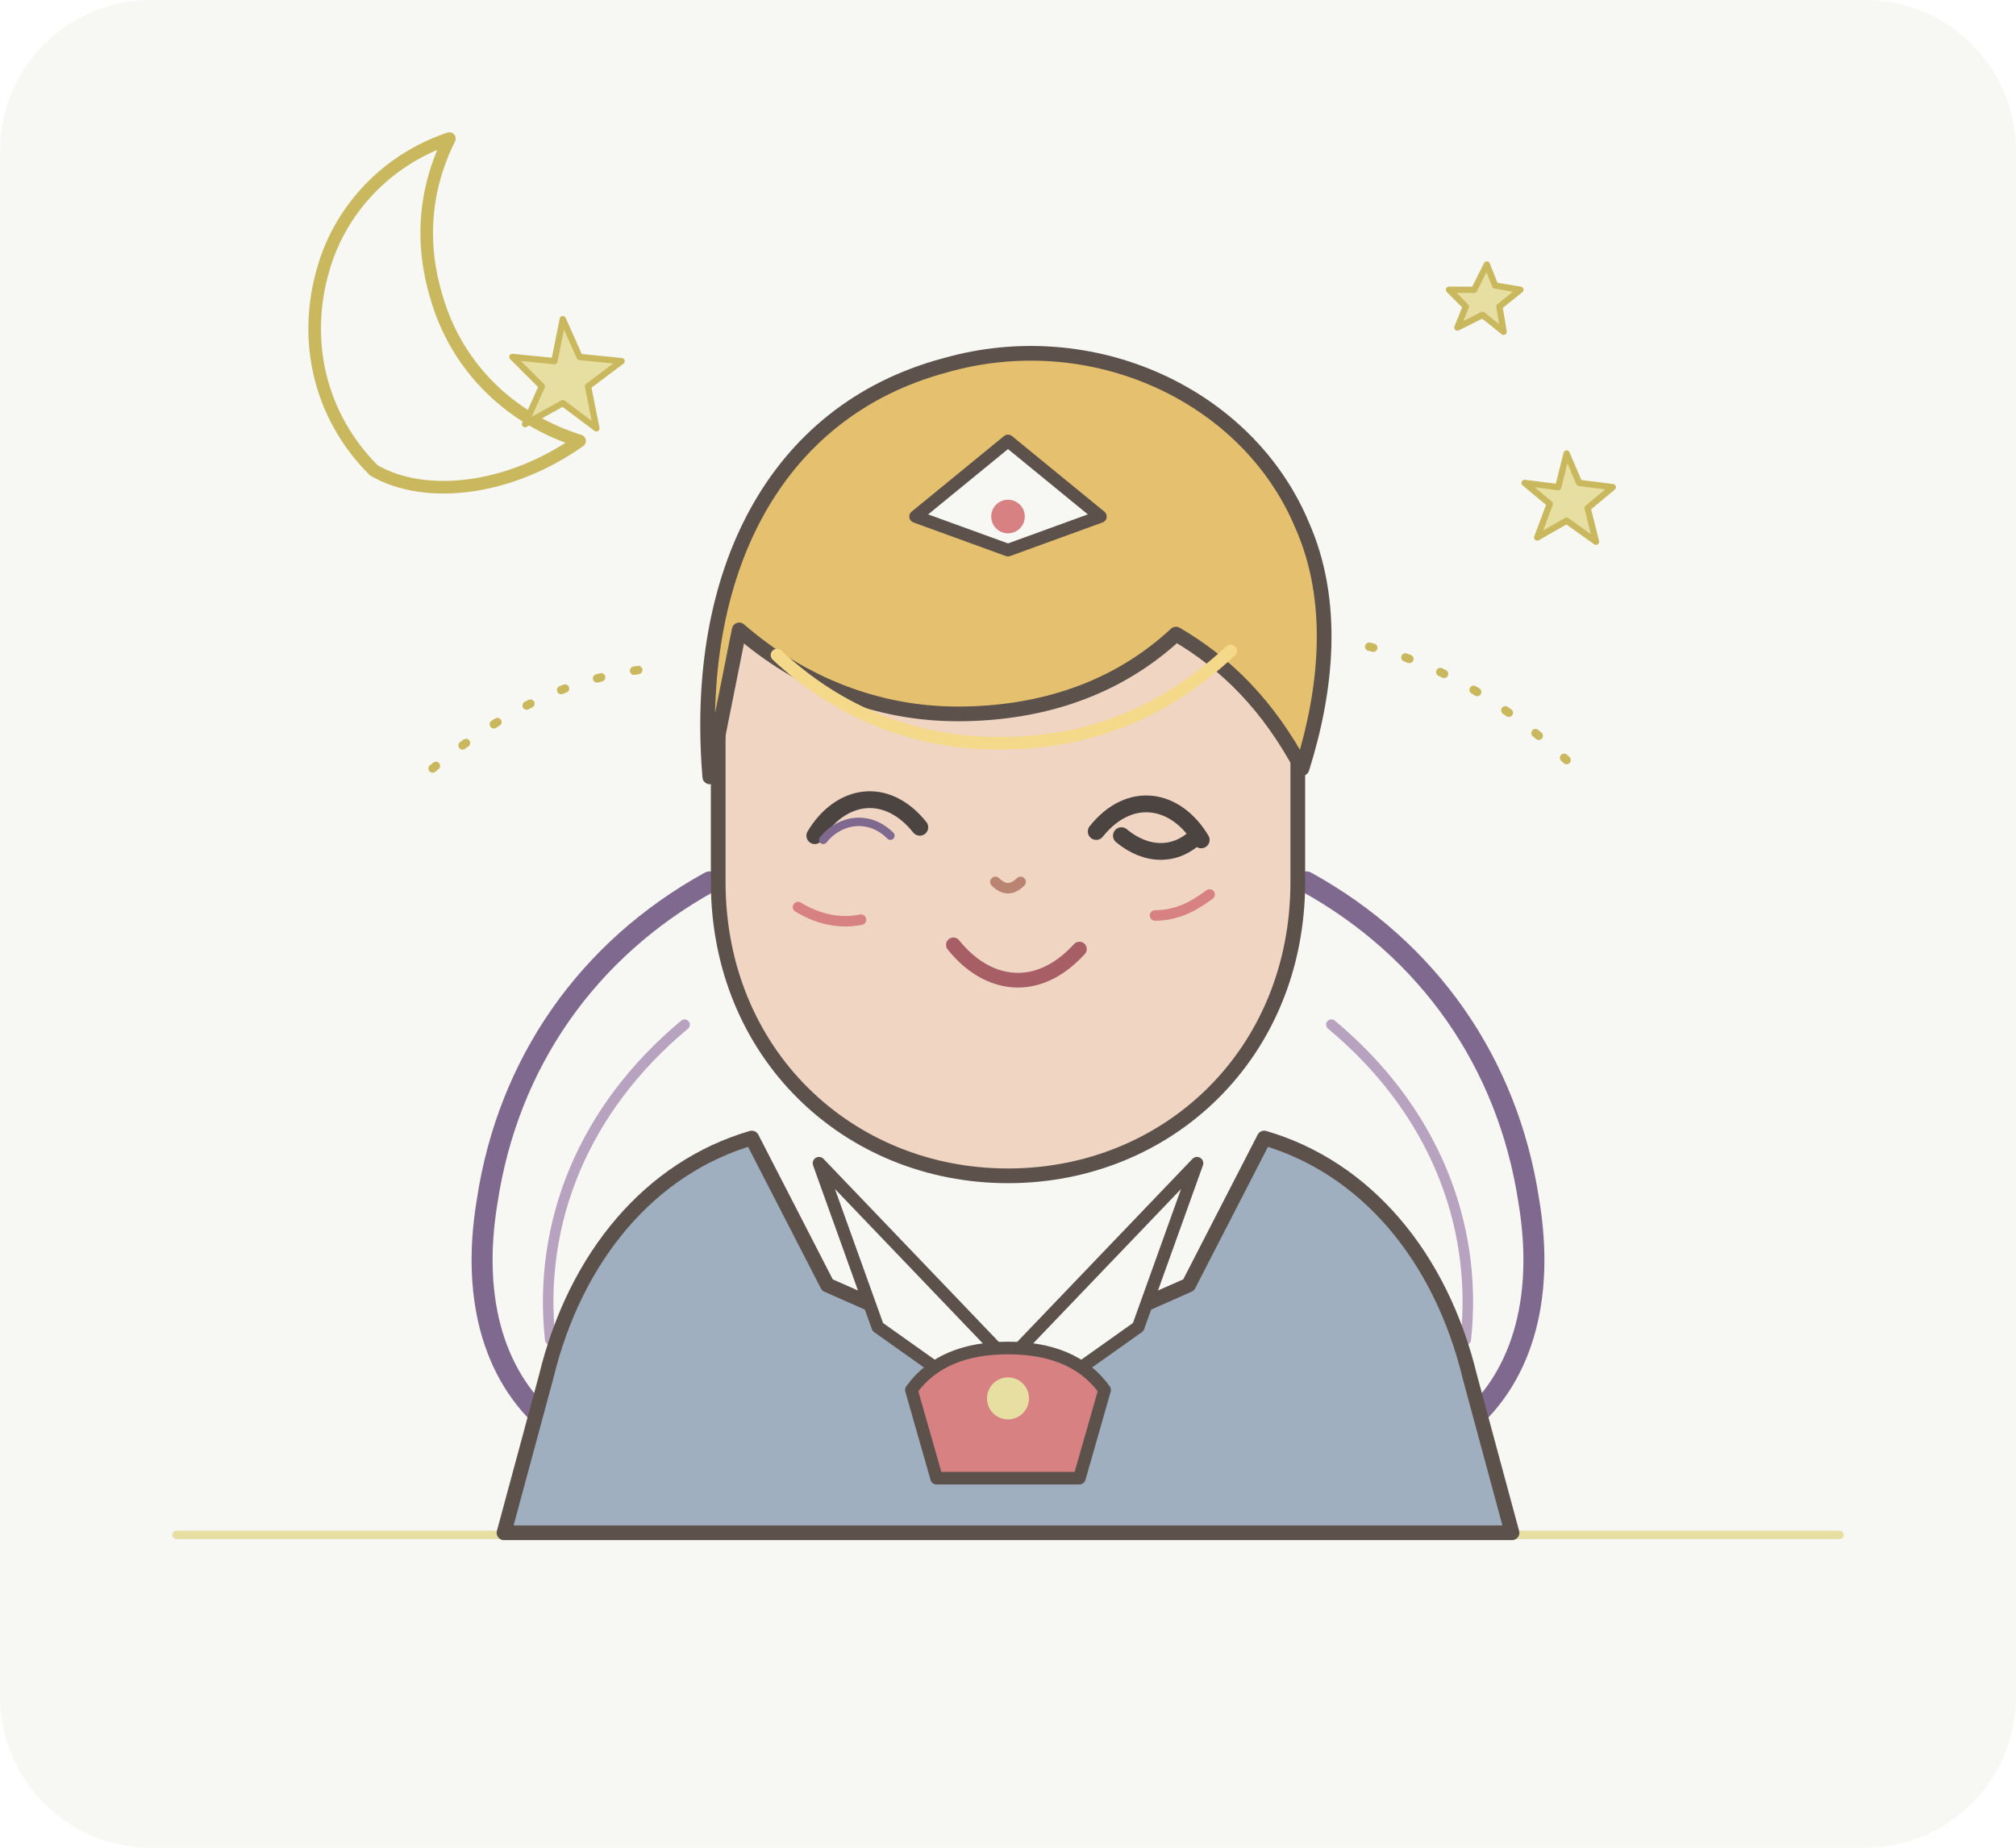
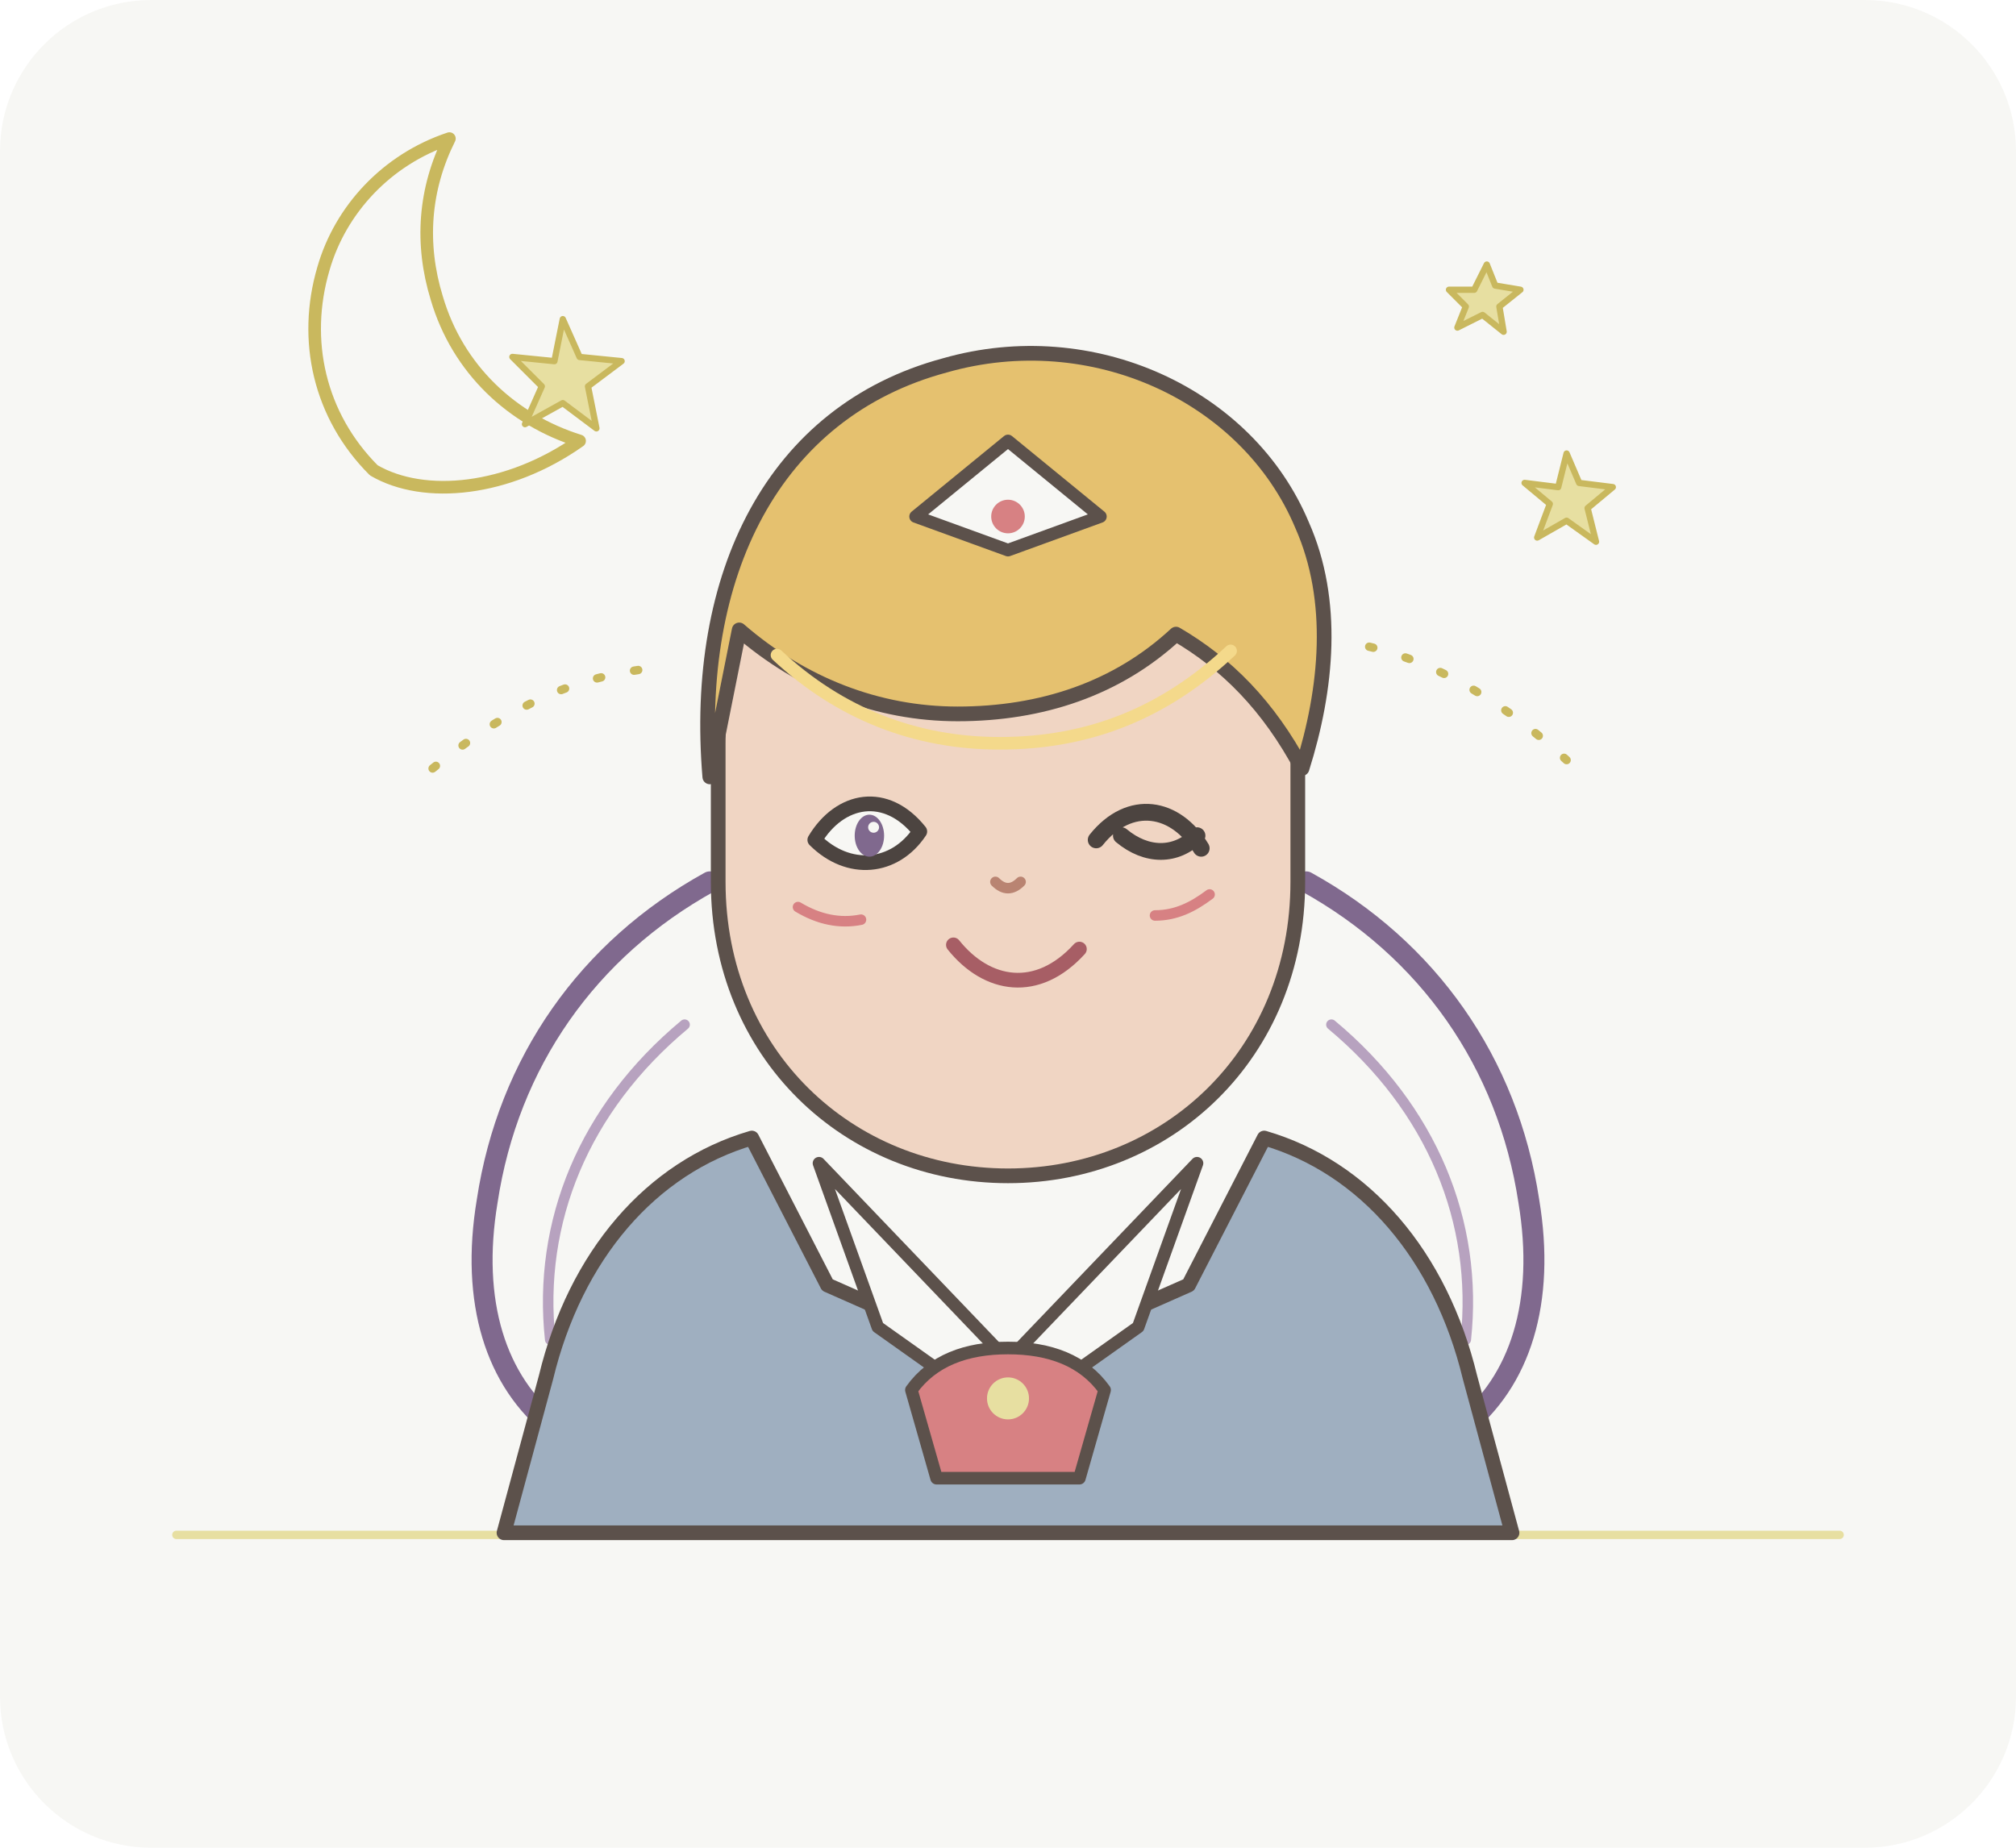
<svg xmlns="http://www.w3.org/2000/svg" width="480" height="440" viewBox="0 0 480 440" fill="none" role="img" aria-labelledby="title desc">
  <rect width="480" height="440" rx="36" fill="#F7F7F4" />
  <path d="M42 365.5H438" stroke="#E7DFA1" stroke-width="2" stroke-linecap="round" />
  <path d="M89 112c-13-13-17-31-12-48 4-14 15-26 30-31-6 12-7 25-3 38 5 17 18 29 34 34-17 12-37 14-49 7Z" stroke="#C9B85E" stroke-width="3" stroke-linecap="round" stroke-linejoin="round" />
  <path d="m134 76 4 9 10 1-8 6 2 10-8-6-9 5 4-9-7-7 10 1 2-10ZM373 108l3 7 8 1-6 5 2 8-7-5-7 4 3-8-6-5 8 1 2-8ZM354 63l2 5 6 1-5 4 1 6-5-4-6 3 2-5-4-4h6l3-6Z" fill="#E7DFA1" stroke="#C9B85E" stroke-width="1.5" stroke-linejoin="round" />
  <path d="M169 210c-29 16-48 43-53 76-4 24 2 43 16 54 5-25 16-40 37-48M311 210c29 16 48 43 53 76 4 24-2 43-16 54-5-25-16-40-37-48" stroke="#80698E" stroke-width="5" stroke-linecap="round" stroke-linejoin="round" />
  <path d="M163 244c-24 20-35 47-32 75M317 244c24 20 35 47 32 75" stroke="#B7A2BF" stroke-width="2.5" stroke-linecap="round" />
  <path d="M171 177c0-49 30-80 69-80s69 31 69 80v33c0 41-31 70-69 70s-69-29-69-70v-33Z" fill="#F0D5C3" stroke="#5C514B" stroke-width="3.5" stroke-linejoin="round" />
  <path d="M169 185c-4-48 15-87 56-98 35-10 72 7 85 38 8 18 6 39 0 58-8-15-18-25-30-32-14 13-32 19-52 19-19 0-37-7-52-20l-7 35Z" fill="#E5C16F" stroke="#5C514B" stroke-width="3.5" stroke-linecap="round" stroke-linejoin="round" />
  <path d="M185 156c15 14 33 21 53 21 21 0 39-7 55-22" stroke="#F4D98B" stroke-width="3" stroke-linecap="round" />
  <path d="m218 123 22-18 22 18-22 8-22-8Z" fill="#F7F7F4" stroke="#5C514B" stroke-width="3" stroke-linejoin="round" />
  <circle cx="240" cy="123" r="4" fill="#D78183" />
-   <path d="M194 199c6-10 17-12 25-2M261 198c8-10 19-8 25 2" stroke="#4C4440" stroke-width="4" stroke-linecap="round" />
-   <path d="M196 200c4-5 11-6 16-1" stroke="#80698E" stroke-width="2" stroke-linecap="round" />
-   <path d="M267 199c6 5 13 5 18 0" stroke="#4C4440" stroke-width="4" stroke-linecap="round" />
+   <path d="M194 200c6-10 17-12 25-2-6 9-17 10-25 2Z" fill="#F7F7F4" stroke="#4C4440" stroke-width="3.5" stroke-linecap="round" stroke-linejoin="round" />
+   <ellipse cx="207" cy="199" rx="3.5" ry="5" fill="#80698E" />
+   <circle cx="208" cy="197" r="1.3" fill="#F7F7F4" />
+   <path d="M261 200c8-10 19-8 25 2M267 199c6 5 13 5 18 0" stroke="#4C4440" stroke-width="4" stroke-linecap="round" />
  <path d="M237 210c2 2 4 2 6 0" stroke="#B98472" stroke-width="2.5" stroke-linecap="round" />
  <path d="M227 225c8 10 20 12 30 1" stroke="#A75E65" stroke-width="3.5" stroke-linecap="round" />
  <path d="M190 216c5 3 10 4 15 3M275 218c5 0 9-2 13-5" stroke="#D78183" stroke-width="2.5" stroke-linecap="round" />
  <path d="M179 271c-24 7-42 28-49 57l-10 37h240l-10-37c-7-29-25-50-49-57l-18 35-43 19-43-19-18-35Z" fill="#9FAFC0" stroke="#5C514B" stroke-width="3.5" stroke-linejoin="round" />
  <path d="m195 277 45 47 45-47-14 39-31 22-31-22-14-39Z" fill="#F7F7F4" stroke="#5C514B" stroke-width="3" stroke-linejoin="round" />
  <path d="M217 331c5-7 13-10 23-10s18 3 23 10l-6 21h-34l-6-21Z" fill="#D78183" stroke="#5C514B" stroke-width="3" stroke-linejoin="round" />
  <circle cx="240" cy="333" r="5" fill="#E7DFA1" />
  <path d="M103 183c21-17 36-22 53-24M326 154c17 4 33 14 47 27" stroke="#C9B85E" stroke-width="2" stroke-linecap="round" stroke-dasharray="1 8" />
</svg>
